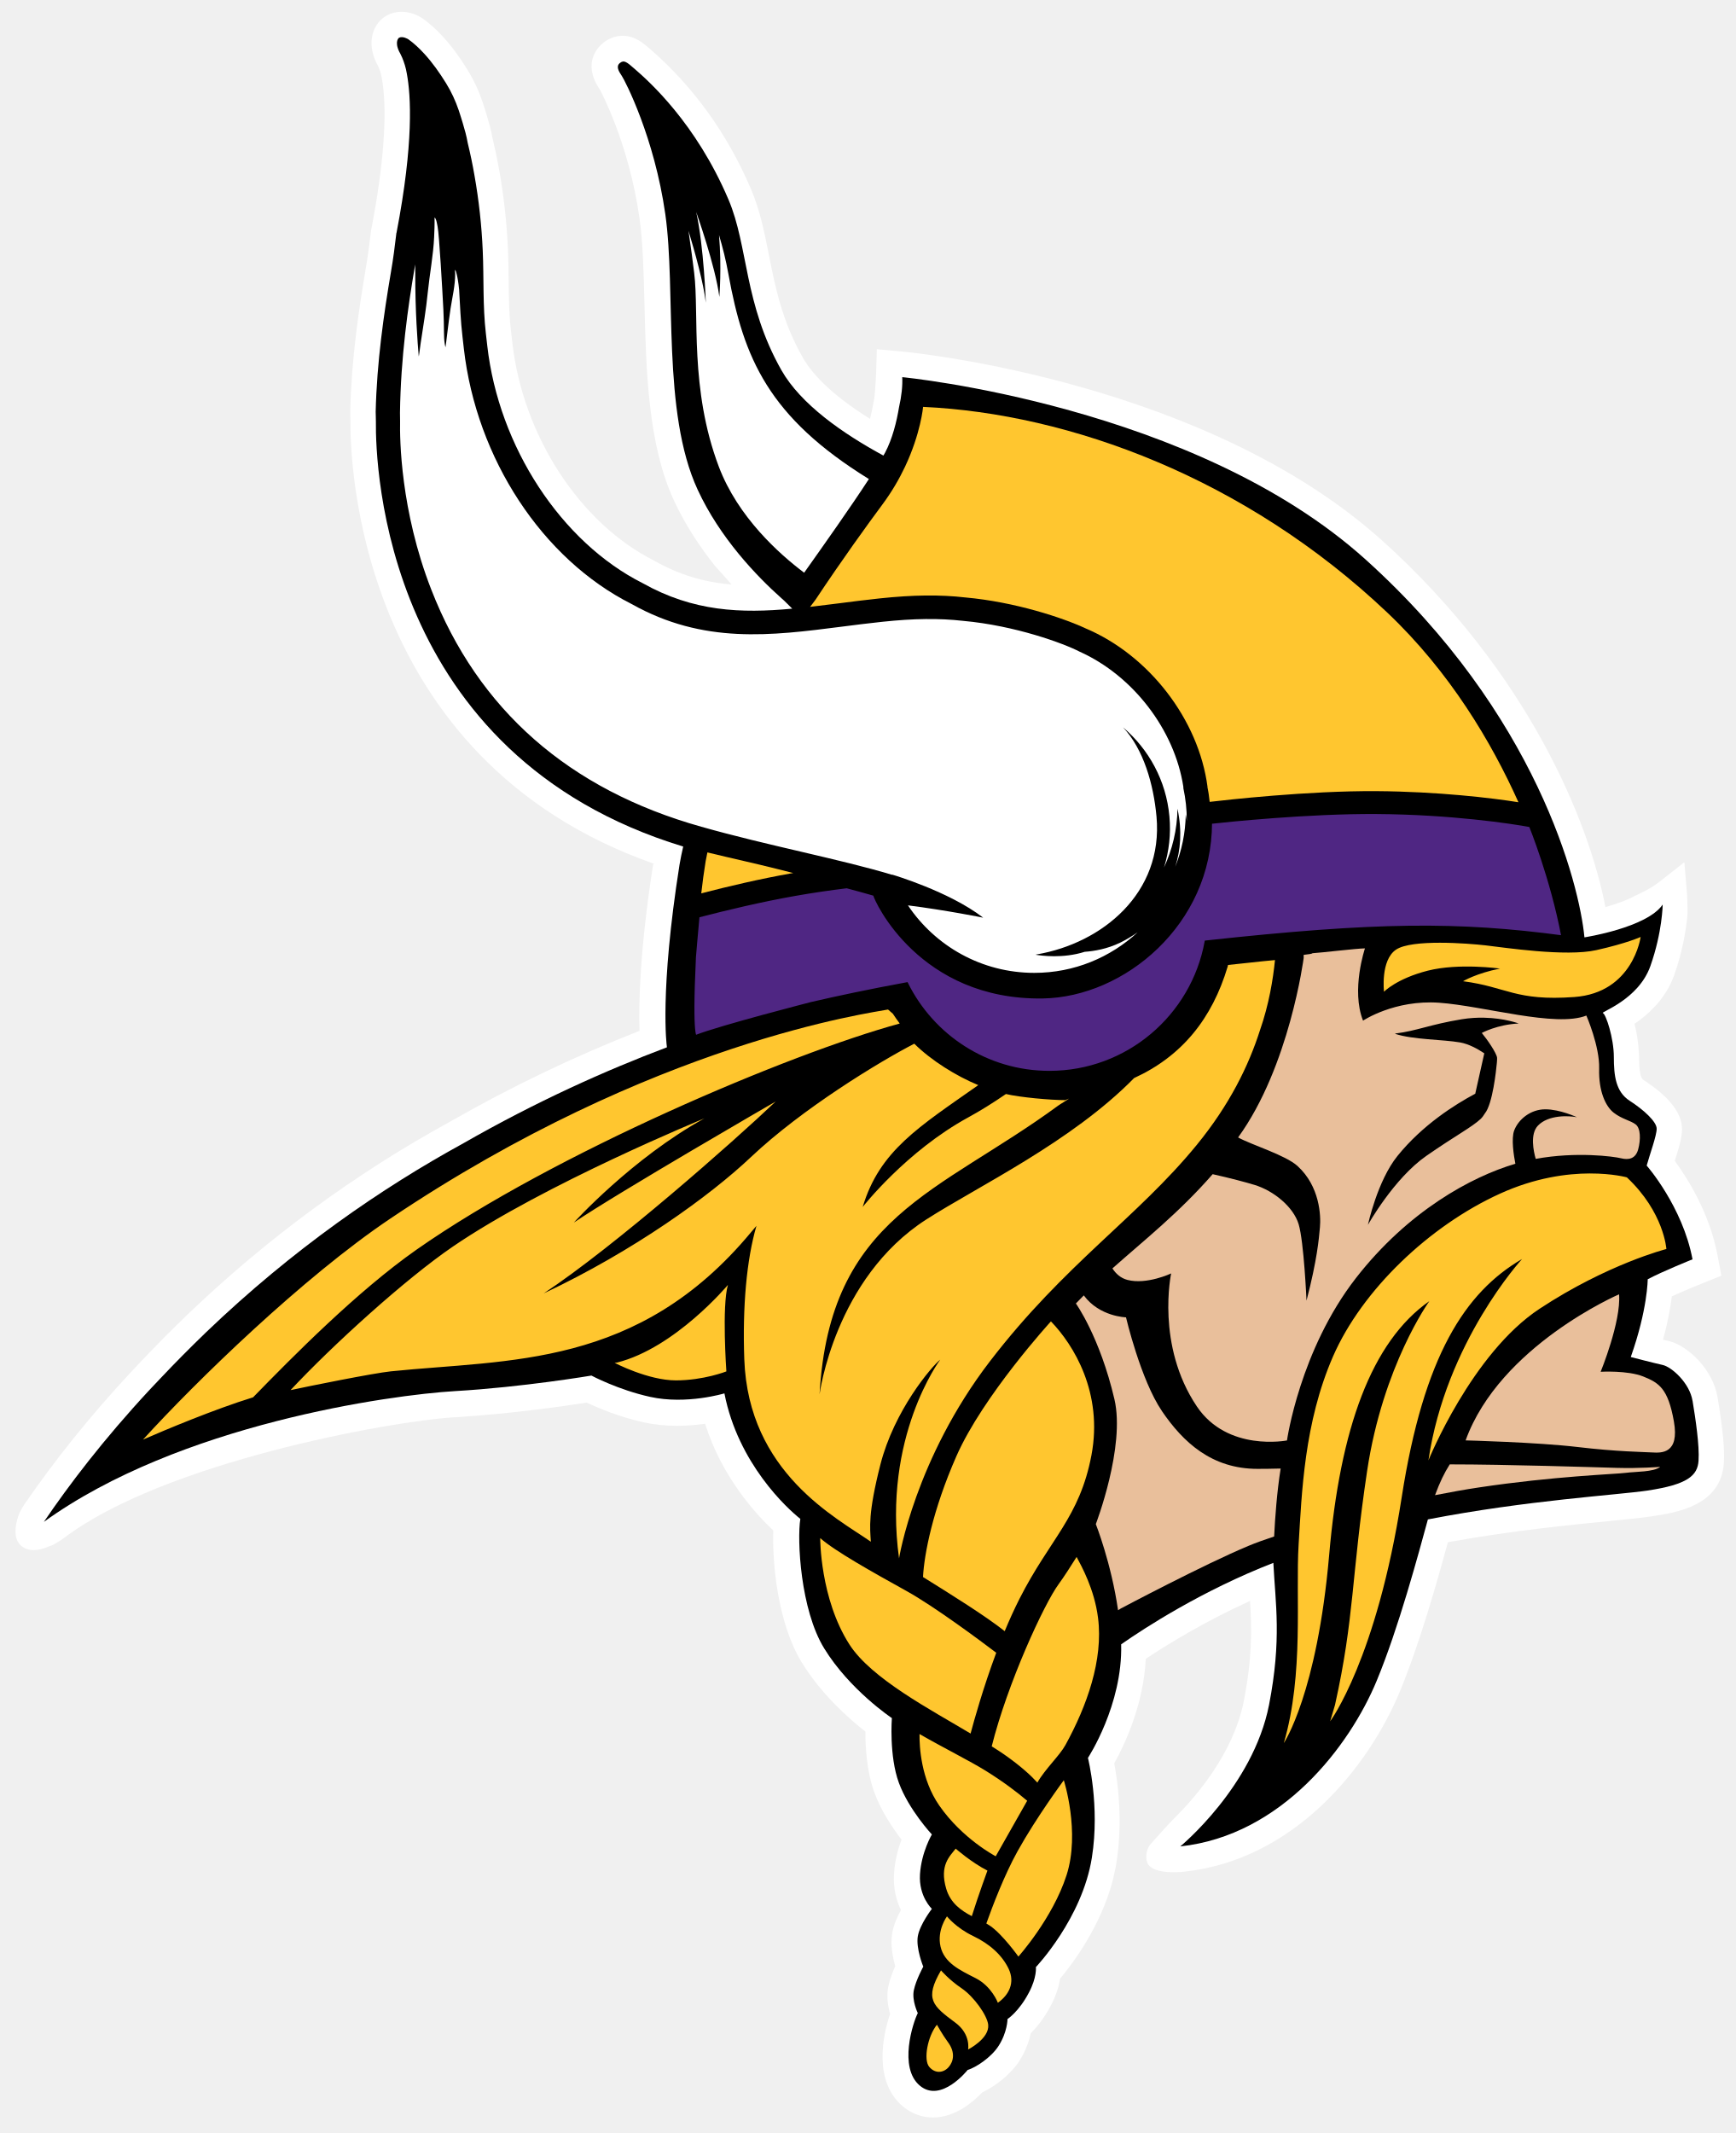
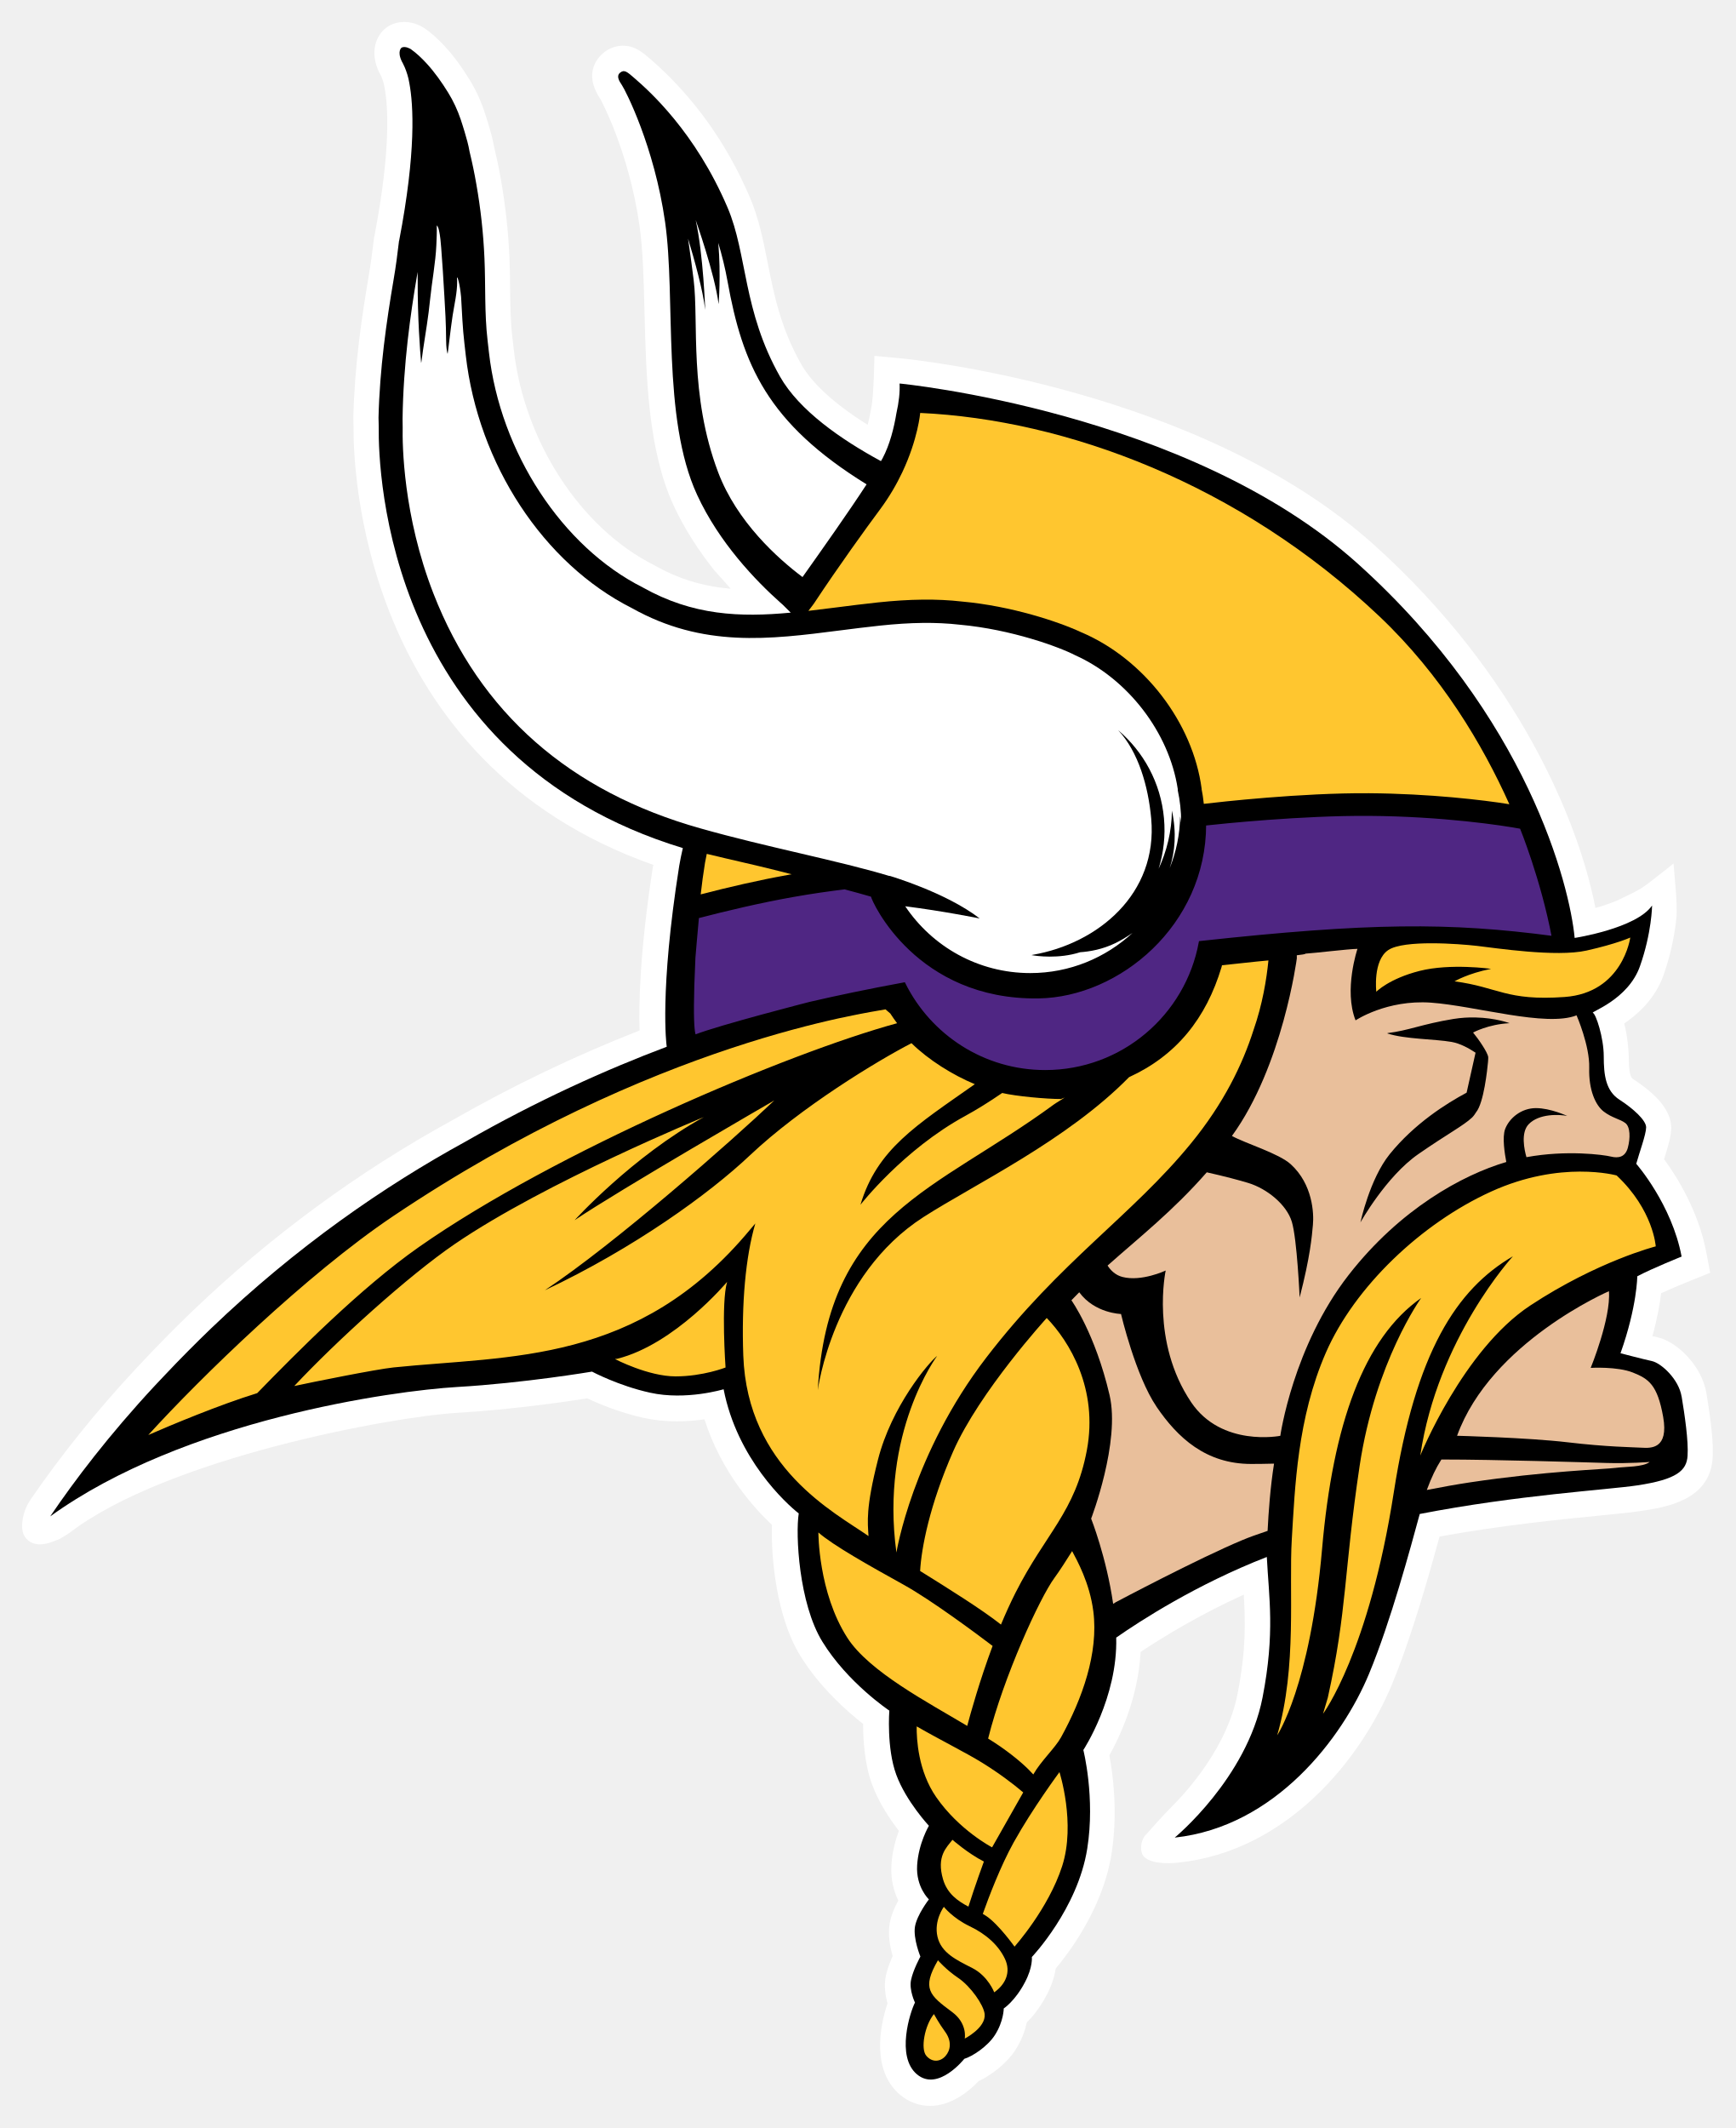
- <svg xmlns="http://www.w3.org/2000/svg" height="156.03" width="127" version="1.1" viewBox="0 0 127 156.028">
+ <svg xmlns="http://www.w3.org/2000/svg" viewBox="-0.5 -0.76 128.3 157.29" width="128.3" height="157.29" version="1.1">
  <g transform="matrix(1.3124 0 0 1.3124 1.1348 .8563)">
    <path fill="#fff" d="m94.884 77.234c-0.256-1.55-1.66-2.905-2.755-3.15-0.077-0.016-0.179-0.037-0.288-0.065 0.285-1.026 0.423-1.844 0.492-2.417 0.631-0.289 1.368-0.59 1.685-0.717l1.078-0.435-0.216-1.139c-0.444-2.353-1.676-4.298-2.381-5.258 0.253-0.802 0.403-1.323 0.403-1.766 0-0.904-0.724-1.827-2.148-2.743-0.114-0.073-0.244-0.281-0.244-1.261 0-0.016-0.016-0.936-0.256-1.872 0.773-0.525 1.741-1.388 2.218-2.73 0.476-1.351 0.655-2.547 0.724-3.243 0.037-0.378-0.017-1.286-0.017-1.286l-0.146-1.75s-0.879 0.7-1.367 1.074c-0.131 0.098-0.228 0.171-0.282 0.203-0.069 0.053-0.146 0.102-0.219 0.146-0.358 0.216-0.757 0.387-0.928 0.476-0.383 0.208-0.964 0.427-1.604 0.606-0.919-4.757-4.288-13.078-12.435-20.419-9.798-8.83-25.981-10.466-26.666-10.535l-1.518-0.142s-0.033 2.275-0.175 2.922l-0.016 0.073c-0.053 0.313-0.114 0.61-0.188 0.887-1.843-1.152-3.129-2.319-3.751-3.422-1.152-2.034-1.526-3.902-1.884-5.705-0.252-1.279-0.497-2.491-0.993-3.663-1.31-3.076-3.194-5.701-5.599-7.796-0.435-0.374-0.879-0.765-1.562-0.765-0.273 0-0.68 0.069-1.091 0.399-0.293 0.24-1.172 1.127-0.191 2.58 0.016 0.024 1.615 2.95 2.214 7.141 0.199 1.379 0.24 3.08 0.285 4.879 0.09 3.642 0.195 7.764 1.636 10.889 0.635 1.371 1.453 2.604 2.307 3.674 0.085 0.106 0.411 0.448 0.468 0.517 0.146 0.171 0.297 0.342 0.444 0.505-1.575-0.134-2.926-0.549-4.269-1.302l-0.057-0.033c-4.134-2.083-7.308-6.958-7.894-12.134l-0.078-0.675c-0.11-0.916-0.118-1.843-0.13-2.824-0.004-0.557-0.012-1.131-0.037-1.709-0.065-1.449-0.224-2.917-0.48-4.366-0.105-0.611-0.235-1.225-0.378-1.827l-0.012-0.045c-0.077-0.444-0.2-0.863-0.301-1.2-0.073-0.256-0.155-0.509-0.24-0.761-0.212-0.635-0.493-1.241-0.843-1.807-0.464-0.753-0.903-1.343-1.379-1.859-0.374-0.407-0.741-0.737-1.115-1.001l-0.057-0.037c-0.159-0.106-0.59-0.342-1.127-0.342-0.285 0-0.557 0.065-0.806 0.195l-0.159 0.098c-0.623 0.439-0.997 1.404-0.435 2.559l0.053 0.098c0.012 0.02 0.041 0.077 0.077 0.159 0.033 0.077 0.065 0.171 0.098 0.273 0.028 0.09 0.049 0.191 0.073 0.33 0.187 1.005 0.362 3.402-0.549 8.212l-0.049 0.248c-0.102 0.855-0.191 1.502-0.293 2.104-0.391 2.303-0.802 5.05-0.871 7.988 0 0.09 0.004 0.277 0.008 0.431l0.004 0.138c-0.02 1.945 0.277 18.803 16.916 24.652l0.012 0.004-0.053 0.02c-0.757 4.846-0.81 7.833-0.761 9.29-3.609 1.416-7.162 3.117-10.551 5.058-5.306 2.905-10.23 6.523-14.637 10.747-0.891 0.858-1.746 1.718-2.608 2.629-0.203 0.212-0.403 0.423-0.578 0.615l-0.057 0.061c-2.183 2.348-4.152 4.797-5.857 7.28-0.053 0.077-0.207 0.325-0.269 0.472-0.195 0.447-0.403 1.306 0.004 1.758 0.244 0.272 0.724 0.505 1.632 0.117 0.045-0.012 0.22-0.081 0.285-0.118 0.175-0.098 0.435-0.26 0.521-0.326 5.51-4.215 18.164-6.543 21.859-6.758 3.097-0.183 6.169-0.635 7.308-0.814 0.619 0.293 1.827 0.802 3.19 1.103 0.578 0.126 1.2 0.191 1.855 0.191 0.57 0 1.103-0.048 1.558-0.114 0.944 2.983 2.824 5.029 3.801 5.945-0.061 1.799 0.244 5.172 1.591 7.361 1.099 1.794 2.669 3.166 3.544 3.85 0 0.858 0.073 2.238 0.505 3.405 0.383 1.046 1.03 1.994 1.51 2.616-0.187 0.501-0.374 1.165-0.419 1.909-0.053 0.838 0.142 1.514 0.387 2.018-0.212 0.383-0.411 0.842-0.488 1.302-0.106 0.631 0.024 1.318 0.171 1.823-0.146 0.322-0.301 0.733-0.387 1.123-0.114 0.562-0.02 1.123 0.098 1.542-0.435 1.266-0.911 3.784 0.704 5.148 0.488 0.411 1.075 0.626 1.693 0.626 1.241 0 2.25-0.883 2.735-1.396 0.72-0.338 1.583-0.997 2.072-1.754 0.37-0.574 0.549-1.127 0.638-1.546 0.326-0.326 0.74-0.822 1.115-1.534 0.318-0.602 0.46-1.119 0.521-1.51 0.704-0.842 2.263-2.909 2.938-5.485l0.159-0.712c0.016-0.085 0.033-0.175 0.044-0.269 0.37-2.336 0.07-4.517-0.122-5.534 0.549-0.985 1.628-3.227 1.758-5.827 1.192-0.793 3.272-2.075 5.811-3.227 0.098 1.554 0.127 3.154-0.346 5.579-0.582 2.962-2.743 5.412-3.829 6.486-0.378 0.37-1.31 1.428-1.31 1.428s-0.358 0.301-0.288 0.916c0.004 0.037 0.033 0.142 0.061 0.22 0.012 0.028 0.077 0.122 0.106 0.146 0.517 0.5 1.937 0.317 1.937 0.317 6.116-0.655 10.258-5.795 12.02-10.039 1.099-2.645 2.092-6.173 2.681-8.325 3.545-0.643 6.824-0.964 9.05-1.184 0.993-0.098 1.778-0.175 2.295-0.257 1.355-0.199 3.878-0.578 4.037-2.97 0.053-0.761-0.061-1.924-0.35-3.662" />
    <path d="m93.487 77.425c-0.162-0.997-1.163-1.888-1.664-1.998-0.5-0.109-1.778-0.443-1.778-0.443 0.944-2.665 0.944-4.334 0.944-4.334 0.834-0.444 2.498-1.111 2.498-1.111-0.553-2.946-2.555-5.225-2.555-5.225 0.167-0.61 0.557-1.664 0.557-2.055 0-0.391-0.724-1.054-1.501-1.554-0.777-0.5-0.887-1.388-0.887-2.446 0-1.054-0.444-2.389-0.61-2.446-0.167-0.053 1.981-0.732 2.649-2.625 0.667-1.888 0.684-3.422 0.684-3.422-0.887 1.294-4.362 1.827-4.362 1.827-0.277-2.945-2.641-12.446-12.196-21.057-9.554-8.61-25.834-10.168-25.834-10.168 0.024 0.48-0.037 1.05-0.179 1.677-0.134 0.81-0.37 1.766-0.781 2.539-0.024 0.045-0.057 0.102-0.09 0.155-2.246-1.217-4.606-2.853-5.689-4.765-2.095-3.703-1.835-6.889-2.946-9.501-1.819-4.277-4.443-6.601-5.225-7.28-0.447-0.391-0.598-0.521-0.83-0.334-0.228 0.183-0.077 0.448 0.11 0.724 0.175 0.26 1.811 3.414 2.421 7.695 0.61 4.277-0.199 11.027 1.803 15.361 1.245 2.698 3.304 4.834 4.684 6.063 0.049 0.041 0.098 0.085 0.142 0.126l0.448 0.444c-2.857 0.269-5.514 0.167-8.338-1.42-4.541-2.287-8.025-7.605-8.663-13.233l-0.077-0.675c-0.18-1.543-0.107-3.085-0.176-4.631-0.061-1.404-0.215-2.804-0.46-4.187-0.105-0.61-0.232-1.213-0.378-1.815-0.004-0.008-0.004-0.012-0.004-0.02-0.061-0.366-0.167-0.728-0.273-1.087-0.069-0.236-0.146-0.472-0.224-0.712-0.179-0.525-0.41-1.029-0.708-1.51-0.358-0.578-0.752-1.139-1.212-1.64-0.273-0.297-0.566-0.578-0.895-0.81 0 0-0.305-0.191-0.513-0.081 0 0-0.273 0.191 0.016 0.785 0 0 0.073 0.118 0.159 0.321 0.049 0.114 0.102 0.256 0.151 0.419 0.045 0.146 0.081 0.305 0.11 0.476 0.228 1.221 0.391 3.849-0.574 8.867l-0.008 0.016c-0.085 0.728-0.179 1.457-0.305 2.181-0.399 2.348-0.785 5.013-0.85 7.78 0 0.122 0.016 0.48 0.012 0.553-0.028 2.462 0.444 18.6 17.131 23.683-0.077 0.346-0.151 0.68-0.203 1.001-1.127 7.117-0.712 10.116-0.712 10.116s0.004 0.028 0.008 0.073c-3.414 1.286-7.276 3.019-11.345 5.347-4.553 2.494-9.493 5.888-14.328 10.519-0.907 0.875-1.758 1.733-2.564 2.588-0.195 0.203-0.391 0.411-0.586 0.619-0.008 0.016-0.024 0.028-0.037 0.04-2.551 2.747-4.476 5.278-5.872 7.337 7.54-5.444 19.32-7.076 22.922-7.288 3.776-0.219 7.601-0.866 7.601-0.866s1.493 0.797 3.276 1.188c2.022 0.448 4.138-0.195 4.138-0.195 0.761 3.914 3.512 6.429 4.232 6.994-0.187 1.176 0.004 5.058 1.327 7.215 1.424 2.323 3.776 3.89 3.776 3.89s-0.163 2.104 0.391 3.609 1.839 2.877 1.839 2.877-0.586 0.985-0.663 2.222 0.663 1.924 0.663 1.924-0.671 0.863-0.785 1.534c-0.11 0.675 0.305 1.688 0.305 1.688s-0.407 0.741-0.525 1.311c-0.122 0.574 0.22 1.278 0.22 1.278-0.273 0.533-1.082 3.035 0.11 4.04 1.188 1.005 2.669-0.871 2.669-0.871 0.456-0.134 1.314-0.7 1.721-1.335 0.501-0.777 0.501-1.502 0.501-1.502s0.639-0.415 1.192-1.473c0.457-0.859 0.391-1.424 0.391-1.424s2.584-2.714 3.121-6.104c0.459-2.889-0.22-5.555-0.22-5.555s1.941-2.954 1.852-6.331c1.323-0.924 4.513-2.995 8.484-4.541 0.114 2.278 0.472 4.252-0.24 7.914-0.891 4.558-4.948 7.891-4.948 7.891 5.668-0.61 9.449-5.612 10.946-9.225 1.225-2.946 2.34-7.113 2.857-9.001 5.529-1.074 10.58-1.359 12.256-1.611 2.222-0.334 2.779-0.831 2.832-1.664 0.057-0.835-0.167-2.336-0.334-3.337z" />
    <path d="m37.945 11.162c0.431 1.937 0.537 5.059 0.537 5.059-0.127-1.099-0.604-2.813-0.967-4.012 0.131 0.868 0.235 1.681 0.318 2.348 0.286 2.318-0.267 6.462 1.375 10.805 1.063 2.81 3.372 4.869 4.756 5.908 1.147-1.616 2.615-3.693 3.609-5.221-5.596-3.456-6.987-6.738-7.834-11.439-0.135-0.757-0.318-1.477-0.521-2.16 0.157 1.781 0.018 3.449 0.018 3.449-0.216-1.721-1.291-4.736-1.291-4.736zm-14.586 0.307c0.011 0.369-0.007 0.739-0.023 1.107-0.041 0.96-0.256 2.101-0.352 3.057-0.094 0.96-0.257 1.906-0.4 2.859-0.039 0.263-0.099 0.789-0.107 0.703-0.001-0.018-0.002-0.035-0.004-0.057-0.052-0.586-0.199-2.47-0.188-4.609l-0.006-0.441c-0.013 0.083-0.027 0.168-0.041 0.252-0.35 2.059-0.764 4.922-0.805 8.014-0.001 0.088 0.007 0.347 0.006 0.484-0.02 0.961 0.018 4.957 1.736 9.367 2.613 6.708 7.681 11.157 15.059 13.225 3.655 1.038 7.768 1.812 10.631 2.678 0 0.004 0.004-0.01 0.004-0.01s3.166 0.927 5.076 2.4c0 0-2.077-0.42-4.195-0.686 1.523 2.268 4.107 3.762 7.045 3.762 2.225 0 4.245-0.862 5.76-2.262-0.364 0.254-0.704 0.448-0.973 0.578-0.725 0.351-1.439 0.472-1.977 0.51-1.213 0.386-2.429 0.218-2.742 0.162 0.025-0.006 0.05-0.014 0.076-0.018 3.649-0.629 7.051-3.419 6.668-7.674-0.166-1.816-0.72-3.756-1.865-4.981 1.429 1.218 2.402 2.959 2.584 4.963 0.091 0.99-0.023 1.95-0.301 2.846 0.463-0.999 0.735-2.104 0.75-3.273 0.269 1.249 0.17 2.32-0.125 3.234 0.362-0.903 0.571-1.883 0.586-2.912 0.026 0.12 0.037 0.233 0.057 0.35 0-0.008 0.002-0.014 0.002-0.021 0-0.615-0.066-1.214-0.191-1.791l-0.002-0.084c-0.485-3.176-2.811-6.196-5.775-7.527-0.888-0.461-3.588-1.457-6.51-1.721-1.325-0.15-2.744-0.133-4.481 0.051-0.775 0.082-1.53 0.178-2.269 0.273-3.965 0.508-7.71 0.989-11.723-1.262-4.972-2.506-8.652-8.101-9.352-14.242l-0.076-0.67c-0.1-0.846-0.137-1.742-0.186-2.607-0.071-0.765-0.212-1.182-0.229-1.086-0.01 0.056 0.008 0.127 0.008 0.184 0.005 0.654-0.156 1.304-0.256 1.945-0.118 0.763-0.275 2.21-0.285 2.16-0.013-0.06-0.032-0.122-0.039-0.178-0.034-0.212-0.041-0.421-0.043-0.635-0.005-0.428-0.013-0.858-0.035-1.287-0.054-1.074-0.235-4.211-0.32-4.609-0.022-0.102-0.066-0.458-0.172-0.521z" fill="#fff" transform="translate(0 -.0016899)" />
    <path d="m75.227 52.209c-0.521 0.009-2.399 0.239-2.928 0.27-0.008 0.03-0.198 0.06-0.49 0.092 0.001 0.057 0 0.115 0.002 0.172 0 0-0.788 6.054-3.656 10.004 0.751 0.417 2.646 0.983 3.314 1.594 1.24 1.131 1.308 2.766 1.248 3.412-0.058 0.648-0.153 1.801-0.748 4.09 0 0-0.145-3.29-0.439-4.26-0.293-0.969-1.395-1.865-2.453-2.188-0.48-0.147-1.361-0.382-2.34-0.6-1.891 2.164-3.797 3.66-5.588 5.252 0.19 0.294 0.458 0.542 0.836 0.641 1.077 0.281 2.438-0.361 2.438-0.361s-0.864 4.003 1.434 7.416c1.713 2.545 5.023 1.893 5.023 1.893s0.711-5.03 3.85-9.059c2.893-3.715 6.419-5.638 8.881-6.363-0.088-0.456-0.239-1.401-0.064-1.859 0.235-0.616 0.912-1.176 1.734-1.176 0.823 0 1.762 0.441 1.762 0.441-0.44-0.088-1.586-0.146-2.174 0.469-0.451 0.475-0.243 1.434-0.123 1.853 2.265-0.416 4.351-0.134 4.75-0.035 0.428 0.107 0.819 0.035 0.963-0.5 0.143-0.534 0.142-1.175-0.145-1.389-0.286-0.217-0.749-0.288-1.213-0.644s-0.854-1.213-0.819-2.461c0.036-1.247-0.712-2.956-0.713-2.959-1.712 0.677-5.707-0.536-8.203-0.715-2.497-0.178-4.246 0.998-4.246 0.998-0.678-1.712 0.107-4.029 0.107-4.029zm6.65 3.865c1.144 0.025 1.92 0.322 1.92 0.322-1.205 0.059-2.057 0.527-2.057 0.527 0.295 0.353 0.822 1.116 0.852 1.381 0.004 0.033 0 0.106-0.006 0.203 0 0-0.003 0.029-0.006 0.07v0.01c-0.037 0.406-0.234 2.297-0.67 2.824-0.064 0.105-0.135 0.207-0.227 0.299-0.5 0.468-1.375 0.913-3.027 2.059-1.821 1.264-3.262 3.848-3.262 3.848s0.519-2.442 1.645-3.838c1.395-1.729 3.214-2.872 4.336-3.469l0.504-2.252c-0.386-0.258-0.872-0.521-1.342-0.605-0.975-0.172-2.619-0.15-3.625-0.479 0.005-0.008 0.012-0.02 0.012-0.02 1.204-0.147 1.91-0.5 3.701-0.795 0.448-0.073 0.871-0.094 1.252-0.086zm7.516 15.416s-6.648 2.867-8.555 8.143c0 0 3.99 0.103 6.223 0.367 2.233 0.265 3.685 0.275 4.184 0.305 0.499 0.028 1.526 0.087 1.203-1.734-0.323-1.822-0.823-2.145-1.703-2.498-0.882-0.353-2.379-0.264-2.379-0.264s1.145-2.792 1.027-4.318zm-29.84 0.061c-0.147 0.149-0.295 0.295-0.441 0.451 0 0 1.333 1.852 2.148 5.334 0.62 2.651-1.037 6.963-1.037 6.963s0.86 2.165 1.24 4.799c0.051-0.031 0.106-0.066 0.156-0.096 0 0 4.621-2.45 7.104-3.486 0.392-0.165 0.887-0.343 1.441-0.527 0.051-1.036 0.153-2.463 0.363-3.787-0.478 0.012-0.917 0.018-1.287 0.018-2.556 0-4.147-1.481-5.334-3.223h0.002c-1.185-1.74-2.002-5.223-2.002-5.223s-1.479-0.033-2.353-1.223zm20.439 9.418c-0.012 0-0.027 0.002-0.039 0.002-0.307 0.483-0.554 0.995-0.82 1.715 0.857-0.168 1.685-0.317 2.443-0.43 4.187-0.63 7.63-0.74 8.185-0.814 0.556-0.074 1.556-0.038 1.926-0.334 0 0-1.159 0.094-2.418 0.057-1.26-0.036-6.203-0.195-9.277-0.195z" fill="#e9bf9b" transform="translate(0 -.0016899)" />
    <path d="m50.594 22.027s-0.124 1.465-1.008 3.338c-0.314 0.664-0.723 1.379-1.258 2.1-0.768 1.033-2.307 3.159-3.723 5.299-0.047 0.072-0.311 0.41-0.311 0.41 0.526-0.061 1.059-0.127 1.603-0.197 0.75-0.096 1.513-0.194 2.299-0.277 1.833-0.194 3.344-0.212 4.75-0.051 2.782 0.25 5.447 1.137 6.713 1.727 3.523 1.49 6.3 5.077 6.791 8.83h-0.006c0.02 0.104 0.04 0.208 0.057 0.312 0.006 0.039 0.012 0.079 0.018 0.117 0.02 0.133 0.037 0.268 0.051 0.404 0 0.001 0.002 0.002 0.002 0.004 0.873-0.103 5.468-0.624 9.301-0.598 3.418 0.023 6.451 0.382 7.91 0.619-1.498-3.34-3.815-7.259-7.318-10.578-7.918-7.5-17.704-11.084-25.871-11.459zm-12.024 24.834c-0.036 0.166-0.068 0.331-0.098 0.494-0.096 0.589-0.177 1.189-0.244 1.787 1.508-0.391 3.291-0.81 5.008-1.113 0.041-0.006 0.079-0.013 0.119-0.02-0.028-0.008-0.056-0.015-0.084-0.021-0.295-0.074-0.591-0.15-0.891-0.225-0.598-0.151-1.204-0.291-1.809-0.432-0.671-0.156-1.342-0.31-2.002-0.471zm52.027 4.711s-0.767 0.353-2.469 0.734c-1.704 0.382-5.14-0.146-6.17-0.264-1.028-0.117-4.112-0.352-4.994 0.234-0.881 0.587-0.676 2.35-0.676 2.35s0.707-0.733 2.439-1.174c1.733-0.44 4.025-0.117 4.025-0.117-1.323 0.263-2.057 0.705-2.057 0.705 2.467 0.323 2.907 1.116 6.197 0.881 3.29-0.235 3.703-3.35 3.703-3.35zm-20.385 1.289c-0.9 0.08-1.758 0.188-2.619 0.273-0.006 0.033-0.013 0.067-0.02 0.092-0.869 2.903-2.548 4.991-5.215 6.211-3.483 3.552-8.68 6.021-11.58 7.879-5.116 3.28-5.955 9.748-5.955 9.748 0.563-9.927 6.648-11.208 13.299-16.088 0.139-0.101 0.475-0.292 0.609-0.395l-0.207 0.086c-0.831 0-2.53-0.155-3.312-0.34-0.727 0.5-1.436 0.94-2.09 1.297-3.481 1.899-5.894 4.998-5.894 4.998 0.941-3.143 3.143-4.467 6.443-6.791-1.234-0.508-2.615-1.369-3.568-2.309-1.944 1.004-6.242 3.614-9.104 6.318-2.288 2.164-6.533 5.232-11.551 7.598 3.944-2.609 10.594-8.47 12.928-10.693 0 0-8.746 5.051-11.25 6.746 0 0 3.254-3.591 7.279-5.807 0 0-8.899 3.647-14.02 7.143-2.649 1.809-6.708 5.495-9.053 8.004 0.963-0.209 4.619-0.947 5.594-1.047 6.581-0.677 13.775-0.165 20.078-7.754 0.103-0.122 0.21-0.246 0.301-0.355-0.549 1.876-0.784 4.506-0.678 7.438 0.229 6.336 5.15 8.839 7.055 10.168-0.048-0.779-0.166-1.557 0.531-4.295 0.767-3.016 2.845-5.463 3.336-5.852 0 0-3.227 4.305-2.295 11.074 0 0 0.89-5.545 5.07-10.988 4.181-5.442 8.197-7.988 11.523-12.053 1.849-2.26 2.898-4.431 3.522-6.379 0.51-1.457 0.738-2.879 0.842-3.928zm-21.572 2.756c-0.905 0.183-13.053 1.779-27.747 11.654-4.868 3.272-10.839 9.079-13.786 12.319 1.263-0.552 3.984-1.693 6.137-2.358 2.199-2.258 5.809-5.916 9.117-8.234 7.666-5.368 20.777-10.921 26.93-12.6-0.132-0.179-0.261-0.36-0.383-0.548l-0.268-0.232zm39.127 9.137c-1.277 0.003-3.046 0.231-5.014 1.127-3.937 1.792-7.688 5.367-9.305 9.068-1.615 3.702-1.743 7.616-1.92 10.496-0.175 2.879 0.306 7.182-0.824 11.057 0 0 1.855-2.744 2.529-10.498 0.61-7.032 2.351-11.869 5.582-14.131 0 0-2.585 3.583-3.467 9.459-0.881 5.876-0.705 8.169-1.791 13.045l-0.27 0.914s2.587-3.462 3.988-12.486c1.227-7.89 3.536-11.43 6.709-13.281 0 0-4.246 4.615-5.219 11.223 0 0 2.407-5.954 6.197-8.451 3.79-2.496 7.068-3.33 7.068-3.33s-0.129-2.048-2.203-3.994c0 0-0.785-0.22-2.062-0.217zm-48.053 6.213s-2.938 3.516-6.189 4.33l-0.127 0.014s1.867 0.977 3.414 0.977 2.816-0.5 2.816-0.5-0.258-3.632 0.086-4.82zm18.007 2.033s-3.788 4.143-5.273 7.519c-1.324 3.013-1.788 5.439-1.859 6.729 1.584 0.985 3.498 2.18 4.555 3.018 0.256-0.616 0.533-1.227 0.824-1.803 1.693-3.338 3.354-4.528 4.012-8.006 0.657-3.48-0.997-6.15-2.258-7.457zm-12.862 12.08s-0.017 3.362 1.629 5.928c1.227 1.913 4.573 3.657 6.754 4.965 0.189-0.71 0.696-2.536 1.43-4.504-0.883-0.67-3.434-2.57-4.996-3.438-1.914-1.061-4.002-2.231-4.816-2.951zm14.293 1.049c-0.281 0.451-0.728 1.146-0.99 1.5-0.828 1.12-2.871 5.57-3.742 9.057 0.261 0.162 0.496 0.315 0.695 0.453 0.959 0.671 1.527 1.209 1.85 1.568 0.417-0.742 1.236-1.498 1.562-2.09 1.199-2.178 2.118-4.75 1.82-7.092-0.204-1.609-0.926-2.889-1.195-3.397zm-8.757 9.871c-0.009 0.713 0.082 2.514 1.098 3.981 1.296 1.87 3.15 2.832 3.15 2.832s0.832-1.459 1.754-3.094c-0.58-0.493-1.361-1.082-2.323-1.678-0.875-0.543-2.373-1.288-3.679-2.041zm8.043 2.576s-1.515 2.044-2.578 3.957c-0.741 1.335-1.407 3.09-1.74 4.027 0.07 0.04 0.138 0.081 0.199 0.123 0.697 0.47 1.588 1.721 1.588 1.721s1.908-2.126 2.684-4.535c0.776-2.409-0.152-5.293-0.152-5.293zm-6.027 3.812c-0.332 0.431-0.916 0.928-0.527 2.238 0.238 0.803 0.837 1.217 1.426 1.525 0.38-1.205 0.871-2.539 0.871-2.539-0.899-0.458-1.77-1.225-1.77-1.225zm-0.486 3.775s-0.569 0.769-0.359 1.68c0.21 0.911 1.057 1.306 1.957 1.764 0.9 0.458 1.24 1.371 1.24 1.371 0.64-0.45 0.957-1.137 0.604-1.885-0.354-0.749-1.035-1.383-1.988-1.838-0.952-0.455-1.453-1.092-1.453-1.092zm-0.332 3.01c-0.928 1.597-0.479 1.967 0.801 2.916 0.876 0.648 0.709 1.494 0.709 1.494s1.201-0.609 1.121-1.381c-0.053-0.511-0.79-1.563-1.486-2.033-0.697-0.471-1.145-0.996-1.145-0.996zm-0.227 3.029c-0.524 0.649-0.762 1.958-0.43 2.348 0.331 0.391 0.792 0.344 1.08 0.018 0.288-0.325 0.373-0.839-0.027-1.381-0.323-0.439-0.623-0.984-0.623-0.984z" fill="#ffc62f" transform="translate(0 -.0016899)" />
    <path d="m84.446 45.372c-1.053-0.196-4.408-0.703-8.572-0.731-3.785-0.026-8.349 0.448-9.249 0.548 0 0.005-0.001 0.01-0.001 0.016-0.005 5.63-4.851 9.649-9.364 9.716-6.816 0.102-9.325-5.392-9.377-5.716-0.486-0.142-1.005-0.283-1.543-0.427-0.905 0.111-1.873 0.249-2.889 0.429-1.878 0.331-3.818 0.794-5.397 1.205-0.075 0.834-0.196 2.175-0.201 2.289-0.225 4.741 0.074 4.41 0.074 4.41 1.375-0.538 6.445-1.838 6.445-1.838 1.485-0.345 3.248-0.717 5.312-1.098 1.452 2.925 4.465 4.937 7.952 4.937 4.354 0 7.971-3.135 8.729-7.268 9.515-1.033 14.013-1.062 19.889-0.281-0.616-3.275-1.808-6.19-1.808-6.19" stroke="#000" stroke-width=".156" fill="#4f2683" />
  </g>
</svg>
